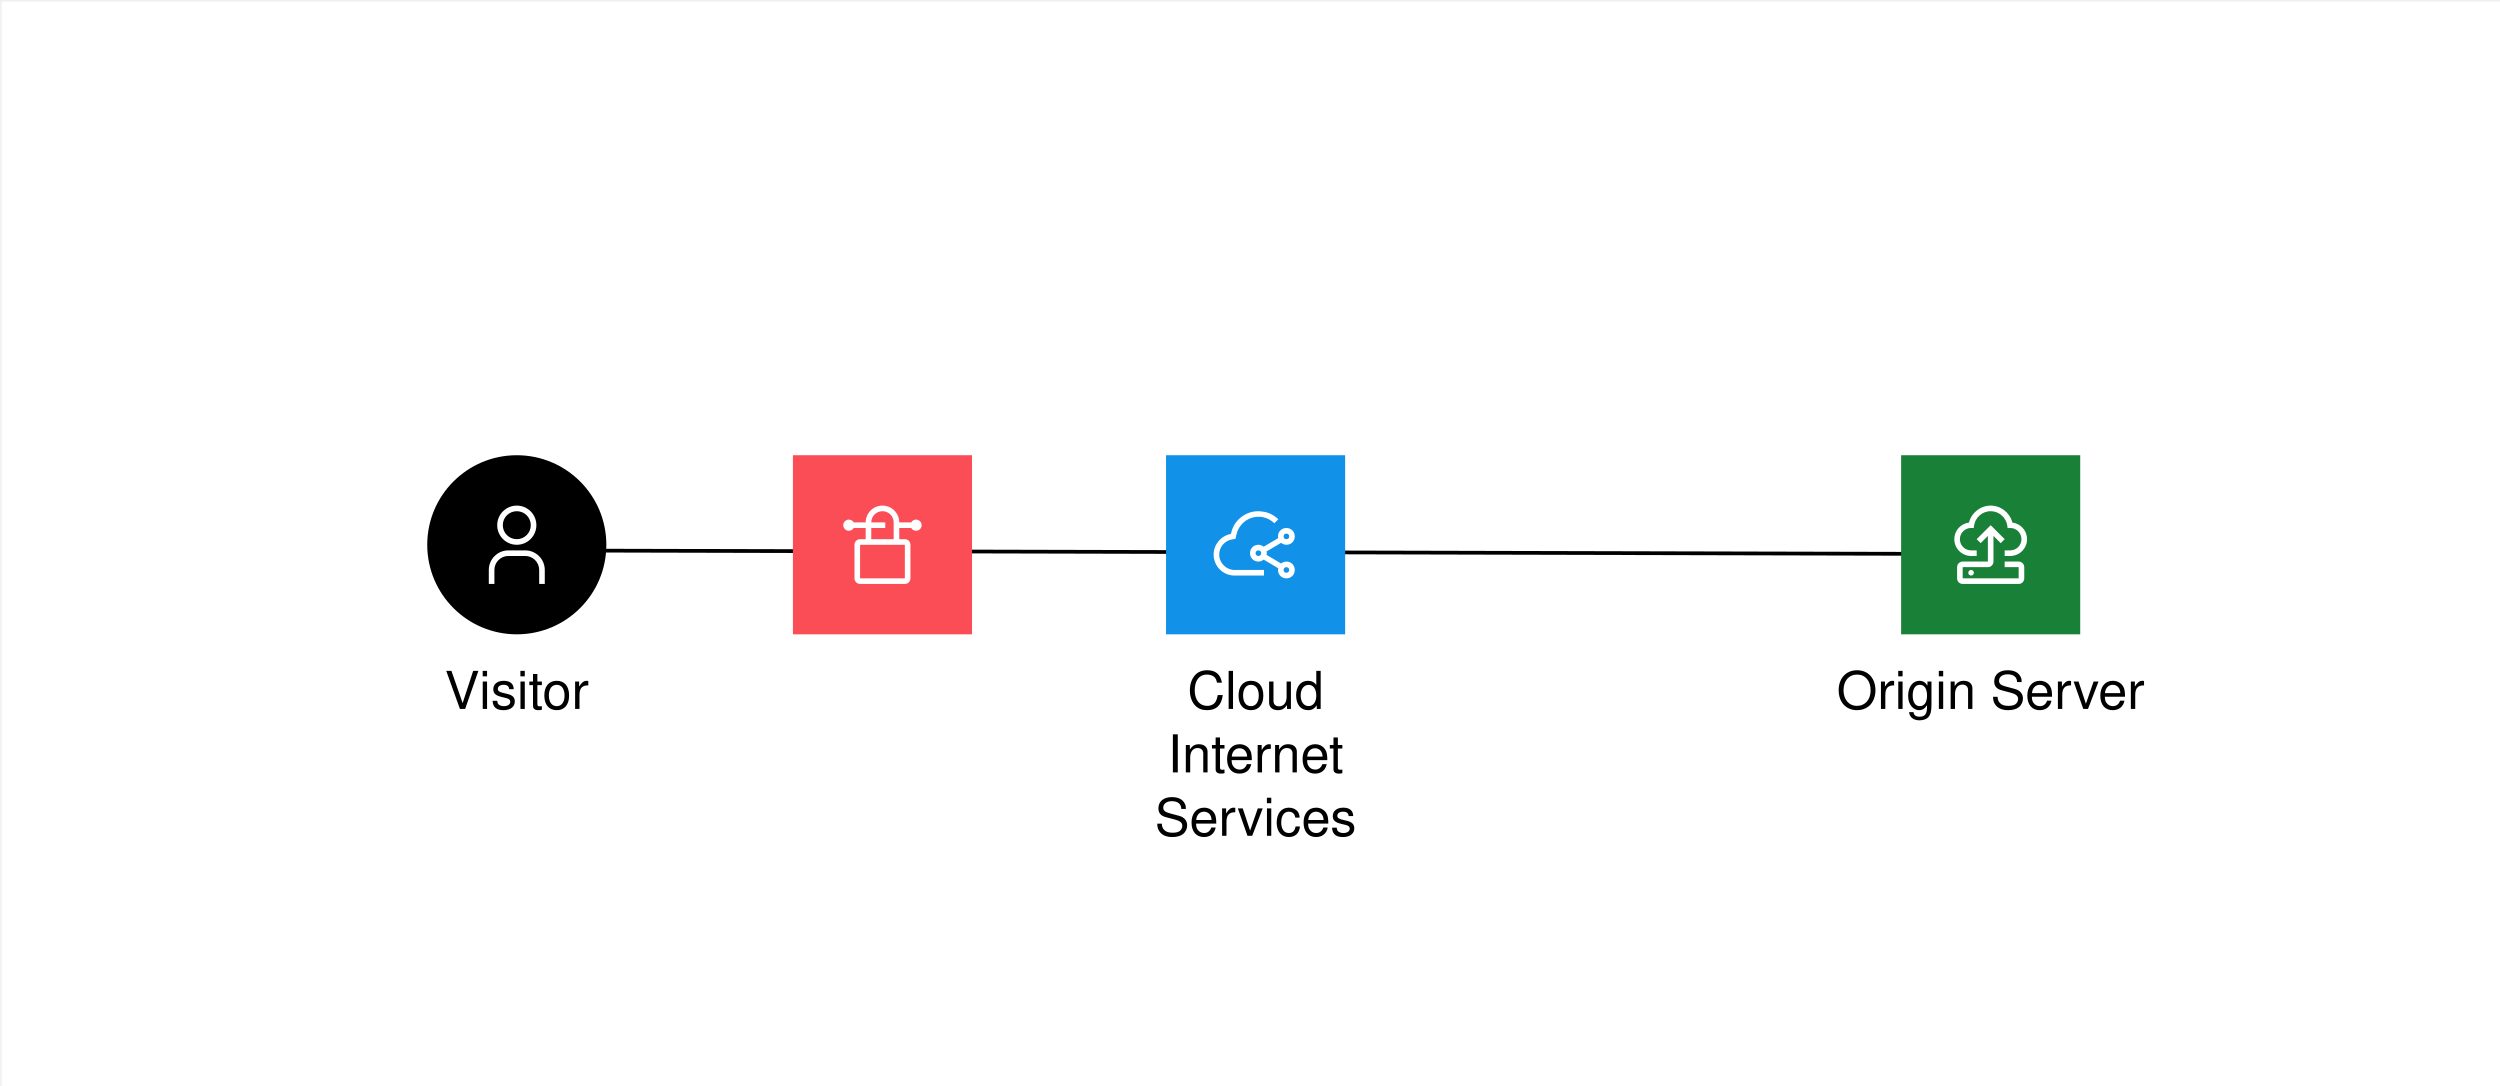
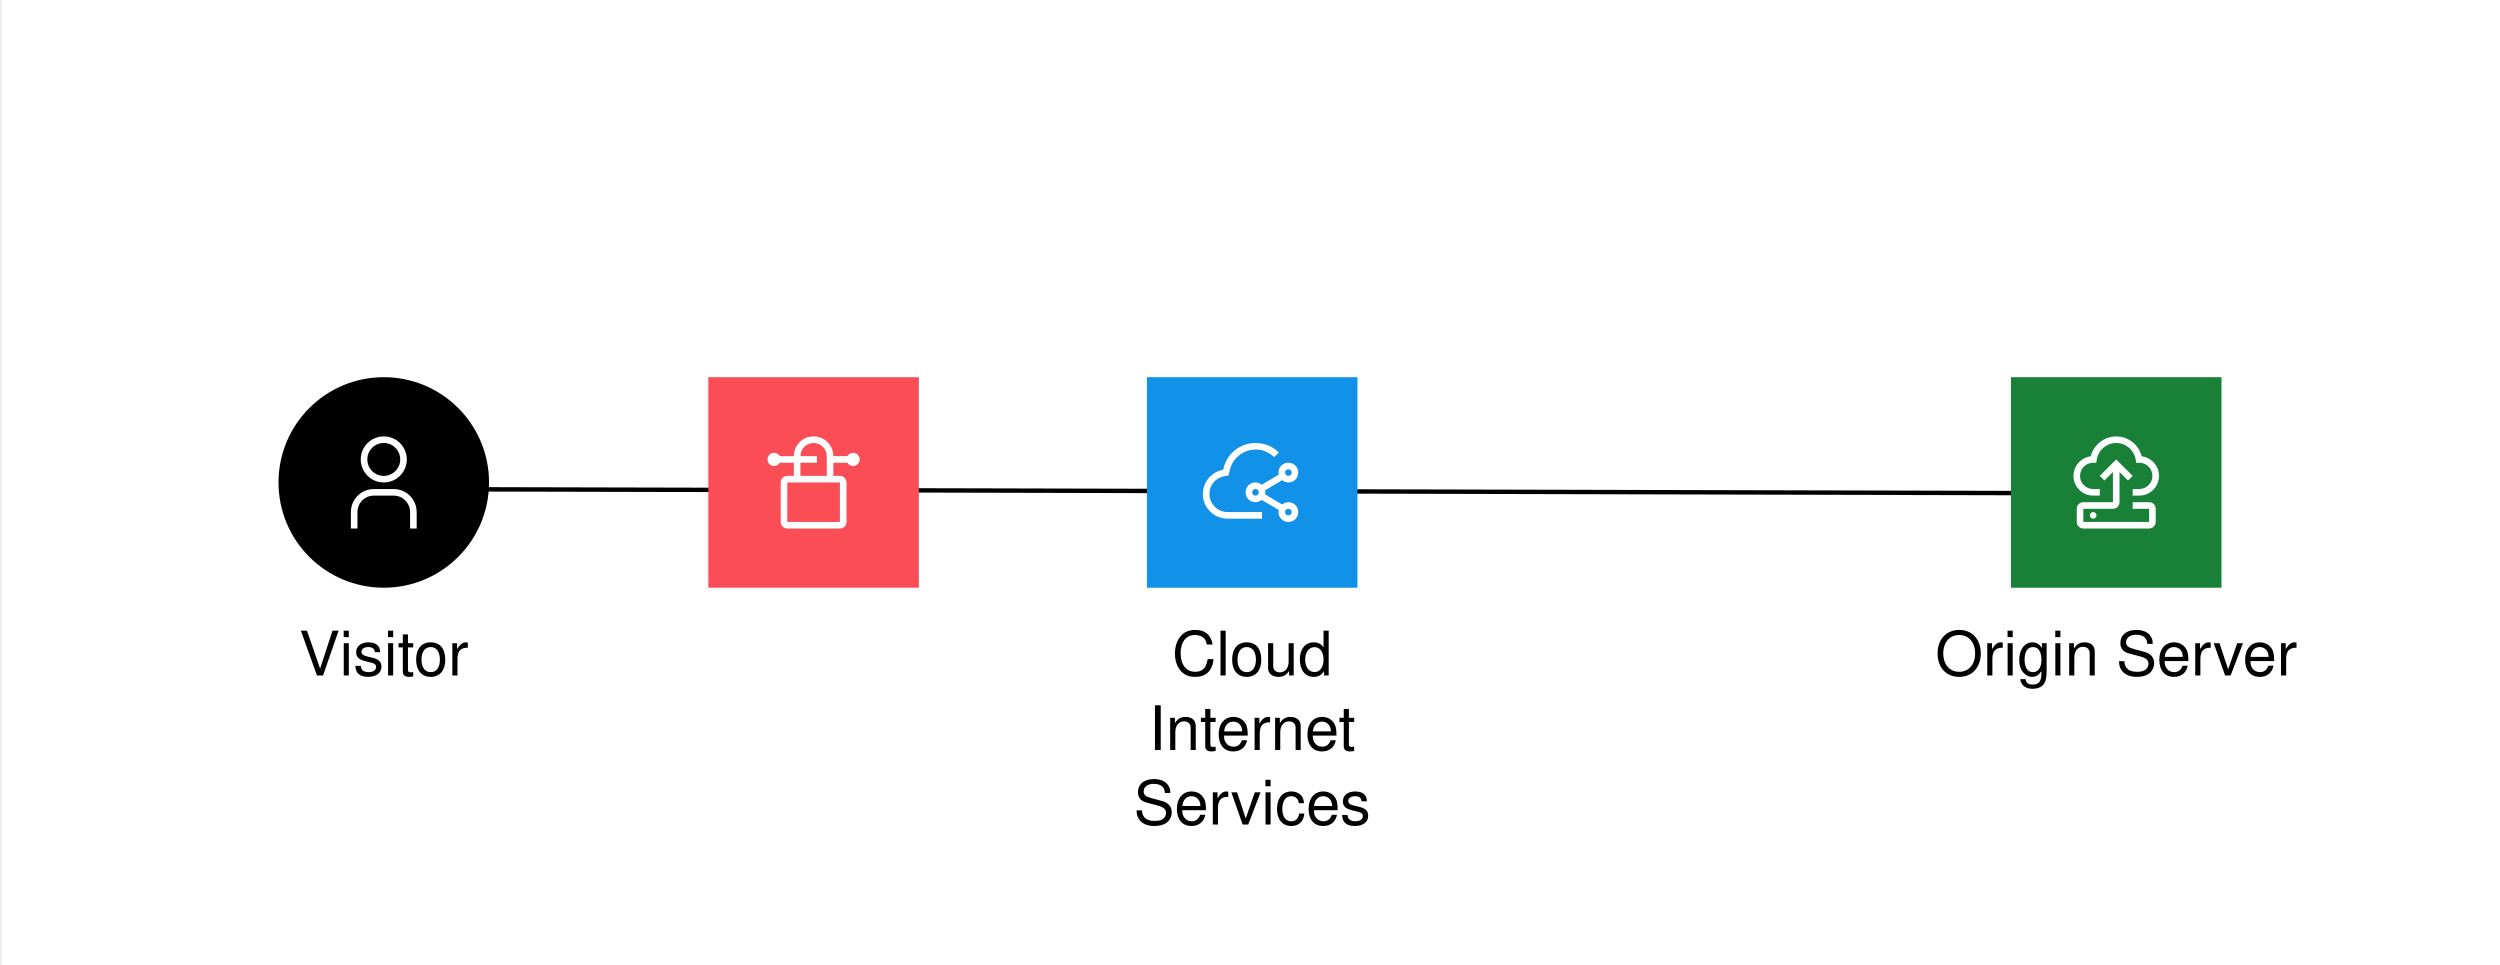
- <svg xmlns="http://www.w3.org/2000/svg" style="background: #ffffff; background-color: #ffffff; color-scheme: light;" version="1.1" width="670px" height="291px" viewBox="-0.5 -0.5 670 291" content="&lt;mxfile host=&quot;app.diagrams.net&quot; agent=&quot;Mozilla/5.0 (Macintosh; Intel Mac OS X 10_15_7) AppleWebKit/537.36 (KHTML, like Gecko) Chrome/138.0.0.0 Safari/537.36 Edg/138.0.0.0&quot; version=&quot;27.2.0&quot; scale=&quot;1&quot; border=&quot;0&quot;&gt;&#10;  &lt;diagram name=&quot;Page-1&quot; id=&quot;VMQzMJBvYHzRfyUvyS4v&quot;&gt;&#10;    &lt;mxGraphModel dx=&quot;1226&quot; dy=&quot;698&quot; grid=&quot;1&quot; gridSize=&quot;10&quot; guides=&quot;1&quot; tooltips=&quot;1&quot; connect=&quot;1&quot; arrows=&quot;1&quot; fold=&quot;1&quot; page=&quot;1&quot; pageScale=&quot;1&quot; pageWidth=&quot;850&quot; pageHeight=&quot;1100&quot; math=&quot;0&quot; shadow=&quot;0&quot;&gt;&#10;      &lt;root&gt;&#10;        &lt;mxCell id=&quot;0&quot; /&gt;&#10;        &lt;mxCell id=&quot;1&quot; parent=&quot;0&quot; /&gt;&#10;        &lt;mxCell id=&quot;dlb-fHAUYnm78_AOpvT9-1&quot; value=&quot;&quot; style=&quot;rounded=0;whiteSpace=wrap;html=1;fillColor=default;strokeColor=none;&quot; vertex=&quot;1&quot; parent=&quot;1&quot;&gt;&#10;          &lt;mxGeometry x=&quot;90&quot; y=&quot;149&quot; width=&quot;670&quot; height=&quot;291&quot; as=&quot;geometry&quot; /&gt;&#10;        &lt;/mxCell&gt;&#10;        &lt;mxCell id=&quot;dlb-fHAUYnm78_AOpvT9-2&quot; value=&quot;&quot; style=&quot;endArrow=none;html=1;rounded=0;&quot; edge=&quot;1&quot; parent=&quot;1&quot;&gt;&#10;          &lt;mxGeometry width=&quot;50&quot; height=&quot;50&quot; relative=&quot;1&quot; as=&quot;geometry&quot;&gt;&#10;            &lt;mxPoint x=&quot;221&quot; y=&quot;296&quot; as=&quot;sourcePoint&quot; /&gt;&#10;            &lt;mxPoint x=&quot;631&quot; y=&quot;297&quot; as=&quot;targetPoint&quot; /&gt;&#10;          &lt;/mxGeometry&gt;&#10;        &lt;/mxCell&gt;&#10;        &lt;mxCell id=&quot;dlb-fHAUYnm78_AOpvT9-3&quot; value=&quot;Visitor&quot; style=&quot;shape=ellipse;fillColor=#000000;aspect=fixed;resizable=0;labelPosition=center;verticalLabelPosition=bottom;align=center;verticalAlign=top;strokeColor=none;fontSize=14;&quot; vertex=&quot;1&quot; parent=&quot;1&quot;&gt;&#10;          &lt;mxGeometry x=&quot;204&quot; y=&quot;270.5&quot; width=&quot;48&quot; height=&quot;48&quot; as=&quot;geometry&quot; /&gt;&#10;        &lt;/mxCell&gt;&#10;        &lt;mxCell id=&quot;dlb-fHAUYnm78_AOpvT9-4&quot; value=&quot;&quot; style=&quot;fillColor=#ffffff;strokeColor=none;dashed=0;outlineConnect=0;html=1;labelPosition=center;verticalLabelPosition=bottom;verticalAlign=top;part=1;movable=0;resizable=0;rotatable=0;shape=mxgraph.ibm_cloud.user&quot; vertex=&quot;1&quot; parent=&quot;dlb-fHAUYnm78_AOpvT9-3&quot;&gt;&#10;          &lt;mxGeometry width=&quot;24&quot; height=&quot;24&quot; relative=&quot;1&quot; as=&quot;geometry&quot;&gt;&#10;            &lt;mxPoint x=&quot;12&quot; y=&quot;12&quot; as=&quot;offset&quot; /&gt;&#10;          &lt;/mxGeometry&gt;&#10;        &lt;/mxCell&gt;&#10;        &lt;mxCell id=&quot;dlb-fHAUYnm78_AOpvT9-5&quot; value=&quot;Cloud &amp;#xa;Internet &amp;#xa;Services&quot; style=&quot;shape=rect;fillColor=#1192E8;aspect=fixed;resizable=0;labelPosition=center;verticalLabelPosition=bottom;align=center;verticalAlign=top;strokeColor=none;fontSize=14;&quot; vertex=&quot;1&quot; parent=&quot;1&quot;&gt;&#10;          &lt;mxGeometry x=&quot;402&quot; y=&quot;270.5&quot; width=&quot;48&quot; height=&quot;48&quot; as=&quot;geometry&quot; /&gt;&#10;        &lt;/mxCell&gt;&#10;        &lt;mxCell id=&quot;dlb-fHAUYnm78_AOpvT9-6&quot; value=&quot;&quot; style=&quot;fillColor=#ffffff;strokeColor=none;dashed=0;outlineConnect=0;html=1;labelPosition=center;verticalLabelPosition=bottom;verticalAlign=top;part=1;movable=0;resizable=0;rotatable=0;shape=mxgraph.ibm_cloud.ibm-cloud--internet-services&quot; vertex=&quot;1&quot; parent=&quot;dlb-fHAUYnm78_AOpvT9-5&quot;&gt;&#10;          &lt;mxGeometry width=&quot;24&quot; height=&quot;24&quot; relative=&quot;1&quot; as=&quot;geometry&quot;&gt;&#10;            &lt;mxPoint x=&quot;12&quot; y=&quot;12&quot; as=&quot;offset&quot; /&gt;&#10;          &lt;/mxGeometry&gt;&#10;        &lt;/mxCell&gt;&#10;        &lt;mxCell id=&quot;dlb-fHAUYnm78_AOpvT9-7&quot; value=&quot;&quot; style=&quot;shape=rect;fillColor=#FA4D56;aspect=fixed;resizable=0;labelPosition=center;verticalLabelPosition=bottom;align=center;verticalAlign=top;strokeColor=none;fontSize=14;&quot; vertex=&quot;1&quot; parent=&quot;1&quot;&gt;&#10;          &lt;mxGeometry x=&quot;302&quot; y=&quot;270.5&quot; width=&quot;48&quot; height=&quot;48&quot; as=&quot;geometry&quot; /&gt;&#10;        &lt;/mxCell&gt;&#10;        &lt;mxCell id=&quot;dlb-fHAUYnm78_AOpvT9-8&quot; value=&quot;&quot; style=&quot;fillColor=#ffffff;strokeColor=none;dashed=0;outlineConnect=0;html=1;labelPosition=center;verticalLabelPosition=bottom;verticalAlign=top;part=1;movable=0;resizable=0;rotatable=0;shape=mxgraph.ibm_cloud.vpn--connection&quot; vertex=&quot;1&quot; parent=&quot;dlb-fHAUYnm78_AOpvT9-7&quot;&gt;&#10;          &lt;mxGeometry width=&quot;24&quot; height=&quot;24&quot; relative=&quot;1&quot; as=&quot;geometry&quot;&gt;&#10;            &lt;mxPoint x=&quot;12&quot; y=&quot;12&quot; as=&quot;offset&quot; /&gt;&#10;          &lt;/mxGeometry&gt;&#10;        &lt;/mxCell&gt;&#10;        &lt;mxCell id=&quot;dlb-fHAUYnm78_AOpvT9-9&quot; value=&quot;Origin Server&amp;#xa;&quot; style=&quot;shape=rect;fillColor=#198038;aspect=fixed;resizable=0;labelPosition=center;verticalLabelPosition=bottom;align=center;verticalAlign=top;strokeColor=none;fontSize=14;&quot; vertex=&quot;1&quot; parent=&quot;1&quot;&gt;&#10;          &lt;mxGeometry x=&quot;599&quot; y=&quot;270.5&quot; width=&quot;48&quot; height=&quot;48&quot; as=&quot;geometry&quot; /&gt;&#10;        &lt;/mxCell&gt;&#10;        &lt;mxCell id=&quot;dlb-fHAUYnm78_AOpvT9-10&quot; value=&quot;&quot; style=&quot;fillColor=#ffffff;strokeColor=none;dashed=0;outlineConnect=0;html=1;labelPosition=center;verticalLabelPosition=bottom;verticalAlign=top;part=1;movable=0;resizable=0;rotatable=0;shape=mxgraph.ibm_cloud.ibm-cloud--virtual-server-classic&quot; vertex=&quot;1&quot; parent=&quot;dlb-fHAUYnm78_AOpvT9-9&quot;&gt;&#10;          &lt;mxGeometry width=&quot;24&quot; height=&quot;24&quot; relative=&quot;1&quot; as=&quot;geometry&quot;&gt;&#10;            &lt;mxPoint x=&quot;12&quot; y=&quot;12&quot; as=&quot;offset&quot; /&gt;&#10;          &lt;/mxGeometry&gt;&#10;        &lt;/mxCell&gt;&#10;      &lt;/root&gt;&#10;    &lt;/mxGraphModel&gt;&#10;  &lt;/diagram&gt;&#10;&lt;/mxfile&gt;&#10;">
+ <svg xmlns="http://www.w3.org/2000/svg" style="background: #ffffff; background-color: #ffffff; color-scheme: light;" version="1.1" width="570px" height="220px" viewBox="-0.5 -0.5 570 220" content="&lt;mxfile host=&quot;app.diagrams.net&quot; agent=&quot;Mozilla/5.0 (Macintosh; Intel Mac OS X 10_15_7) AppleWebKit/537.36 (KHTML, like Gecko) Chrome/138.0.0.0 Safari/537.36 Edg/138.0.0.0&quot; version=&quot;27.2.0&quot; scale=&quot;1&quot; border=&quot;0&quot;&gt;&#10;  &lt;diagram name=&quot;Page-1&quot; id=&quot;R-NlqNktbIgzH56rc4e2&quot;&gt;&#10;    &lt;mxGraphModel dx=&quot;1226&quot; dy=&quot;698&quot; grid=&quot;1&quot; gridSize=&quot;10&quot; guides=&quot;1&quot; tooltips=&quot;1&quot; connect=&quot;1&quot; arrows=&quot;1&quot; fold=&quot;1&quot; page=&quot;1&quot; pageScale=&quot;1&quot; pageWidth=&quot;850&quot; pageHeight=&quot;1100&quot; math=&quot;0&quot; shadow=&quot;0&quot;&gt;&#10;      &lt;root&gt;&#10;        &lt;mxCell id=&quot;0&quot; /&gt;&#10;        &lt;mxCell id=&quot;1&quot; parent=&quot;0&quot; /&gt;&#10;        &lt;mxCell id=&quot;wvHCSMqCh3a_h-5n7Jq_-1&quot; value=&quot;&quot; style=&quot;rounded=0;whiteSpace=wrap;html=1;fillColor=default;strokeColor=none;&quot; vertex=&quot;1&quot; parent=&quot;1&quot;&gt;&#10;          &lt;mxGeometry x=&quot;121&quot; y=&quot;184.5&quot; width=&quot;570&quot; height=&quot;220&quot; as=&quot;geometry&quot; /&gt;&#10;        &lt;/mxCell&gt;&#10;        &lt;mxCell id=&quot;wvHCSMqCh3a_h-5n7Jq_-2&quot; value=&quot;&quot; style=&quot;endArrow=none;html=1;rounded=0;&quot; edge=&quot;1&quot; parent=&quot;1&quot;&gt;&#10;          &lt;mxGeometry width=&quot;50&quot; height=&quot;50&quot; relative=&quot;1&quot; as=&quot;geometry&quot;&gt;&#10;            &lt;mxPoint x=&quot;201&quot; y=&quot;296&quot; as=&quot;sourcePoint&quot; /&gt;&#10;            &lt;mxPoint x=&quot;611&quot; y=&quot;297&quot; as=&quot;targetPoint&quot; /&gt;&#10;          &lt;/mxGeometry&gt;&#10;        &lt;/mxCell&gt;&#10;        &lt;mxCell id=&quot;wvHCSMqCh3a_h-5n7Jq_-3&quot; value=&quot;Visitor&quot; style=&quot;shape=ellipse;fillColor=#000000;aspect=fixed;resizable=0;labelPosition=center;verticalLabelPosition=bottom;align=center;verticalAlign=top;strokeColor=none;fontSize=14;&quot; vertex=&quot;1&quot; parent=&quot;1&quot;&gt;&#10;          &lt;mxGeometry x=&quot;184&quot; y=&quot;270.5&quot; width=&quot;48&quot; height=&quot;48&quot; as=&quot;geometry&quot; /&gt;&#10;        &lt;/mxCell&gt;&#10;        &lt;mxCell id=&quot;wvHCSMqCh3a_h-5n7Jq_-4&quot; value=&quot;&quot; style=&quot;fillColor=#ffffff;strokeColor=none;dashed=0;outlineConnect=0;html=1;labelPosition=center;verticalLabelPosition=bottom;verticalAlign=top;part=1;movable=0;resizable=0;rotatable=0;shape=mxgraph.ibm_cloud.user&quot; vertex=&quot;1&quot; parent=&quot;wvHCSMqCh3a_h-5n7Jq_-3&quot;&gt;&#10;          &lt;mxGeometry width=&quot;24&quot; height=&quot;24&quot; relative=&quot;1&quot; as=&quot;geometry&quot;&gt;&#10;            &lt;mxPoint x=&quot;12&quot; y=&quot;12&quot; as=&quot;offset&quot; /&gt;&#10;          &lt;/mxGeometry&gt;&#10;        &lt;/mxCell&gt;&#10;        &lt;mxCell id=&quot;wvHCSMqCh3a_h-5n7Jq_-5&quot; value=&quot;Cloud &amp;#xa;Internet &amp;#xa;Services&quot; style=&quot;shape=rect;fillColor=#1192E8;aspect=fixed;resizable=0;labelPosition=center;verticalLabelPosition=bottom;align=center;verticalAlign=top;strokeColor=none;fontSize=14;&quot; vertex=&quot;1&quot; parent=&quot;1&quot;&gt;&#10;          &lt;mxGeometry x=&quot;382&quot; y=&quot;270.5&quot; width=&quot;48&quot; height=&quot;48&quot; as=&quot;geometry&quot; /&gt;&#10;        &lt;/mxCell&gt;&#10;        &lt;mxCell id=&quot;wvHCSMqCh3a_h-5n7Jq_-6&quot; value=&quot;&quot; style=&quot;fillColor=#ffffff;strokeColor=none;dashed=0;outlineConnect=0;html=1;labelPosition=center;verticalLabelPosition=bottom;verticalAlign=top;part=1;movable=0;resizable=0;rotatable=0;shape=mxgraph.ibm_cloud.ibm-cloud--internet-services&quot; vertex=&quot;1&quot; parent=&quot;wvHCSMqCh3a_h-5n7Jq_-5&quot;&gt;&#10;          &lt;mxGeometry width=&quot;24&quot; height=&quot;24&quot; relative=&quot;1&quot; as=&quot;geometry&quot;&gt;&#10;            &lt;mxPoint x=&quot;12&quot; y=&quot;12&quot; as=&quot;offset&quot; /&gt;&#10;          &lt;/mxGeometry&gt;&#10;        &lt;/mxCell&gt;&#10;        &lt;mxCell id=&quot;wvHCSMqCh3a_h-5n7Jq_-7&quot; value=&quot;&quot; style=&quot;shape=rect;fillColor=#FA4D56;aspect=fixed;resizable=0;labelPosition=center;verticalLabelPosition=bottom;align=center;verticalAlign=top;strokeColor=none;fontSize=14;&quot; vertex=&quot;1&quot; parent=&quot;1&quot;&gt;&#10;          &lt;mxGeometry x=&quot;282&quot; y=&quot;270.5&quot; width=&quot;48&quot; height=&quot;48&quot; as=&quot;geometry&quot; /&gt;&#10;        &lt;/mxCell&gt;&#10;        &lt;mxCell id=&quot;wvHCSMqCh3a_h-5n7Jq_-8&quot; value=&quot;&quot; style=&quot;fillColor=#ffffff;strokeColor=none;dashed=0;outlineConnect=0;html=1;labelPosition=center;verticalLabelPosition=bottom;verticalAlign=top;part=1;movable=0;resizable=0;rotatable=0;shape=mxgraph.ibm_cloud.vpn--connection&quot; vertex=&quot;1&quot; parent=&quot;wvHCSMqCh3a_h-5n7Jq_-7&quot;&gt;&#10;          &lt;mxGeometry width=&quot;24&quot; height=&quot;24&quot; relative=&quot;1&quot; as=&quot;geometry&quot;&gt;&#10;            &lt;mxPoint x=&quot;12&quot; y=&quot;12&quot; as=&quot;offset&quot; /&gt;&#10;          &lt;/mxGeometry&gt;&#10;        &lt;/mxCell&gt;&#10;        &lt;mxCell id=&quot;wvHCSMqCh3a_h-5n7Jq_-9&quot; value=&quot;Origin Server&amp;#xa;&quot; style=&quot;shape=rect;fillColor=#198038;aspect=fixed;resizable=0;labelPosition=center;verticalLabelPosition=bottom;align=center;verticalAlign=top;strokeColor=none;fontSize=14;&quot; vertex=&quot;1&quot; parent=&quot;1&quot;&gt;&#10;          &lt;mxGeometry x=&quot;579&quot; y=&quot;270.5&quot; width=&quot;48&quot; height=&quot;48&quot; as=&quot;geometry&quot; /&gt;&#10;        &lt;/mxCell&gt;&#10;        &lt;mxCell id=&quot;wvHCSMqCh3a_h-5n7Jq_-10&quot; value=&quot;&quot; style=&quot;fillColor=#ffffff;strokeColor=none;dashed=0;outlineConnect=0;html=1;labelPosition=center;verticalLabelPosition=bottom;verticalAlign=top;part=1;movable=0;resizable=0;rotatable=0;shape=mxgraph.ibm_cloud.ibm-cloud--virtual-server-classic&quot; vertex=&quot;1&quot; parent=&quot;wvHCSMqCh3a_h-5n7Jq_-9&quot;&gt;&#10;          &lt;mxGeometry width=&quot;24&quot; height=&quot;24&quot; relative=&quot;1&quot; as=&quot;geometry&quot;&gt;&#10;            &lt;mxPoint x=&quot;12&quot; y=&quot;12&quot; as=&quot;offset&quot; /&gt;&#10;          &lt;/mxGeometry&gt;&#10;        &lt;/mxCell&gt;&#10;      &lt;/root&gt;&#10;    &lt;/mxGraphModel&gt;&#10;  &lt;/diagram&gt;&#10;&lt;/mxfile&gt;&#10;">
  <defs />
  <rect fill="#ffffff" width="100%" height="100%" x="0" y="0" style="fill: rgb(255, 255, 255);" />
  <g>
    <g data-cell-id="0">
      <g data-cell-id="1">
-         <g data-cell-id="dlb-fHAUYnm78_AOpvT9-1">
+         <g data-cell-id="wvHCSMqCh3a_h-5n7Jq_-1">
          <g>
-             <rect x="0" y="0" width="670" height="291" fill="#ffffff" stroke="none" pointer-events="all" style="fill: rgb(255, 255, 255);" />
+             <rect x="0" y="-0.5" width="570" height="220" fill="#ffffff" stroke="none" pointer-events="all" style="fill: rgb(255, 255, 255);" />
          </g>
        </g>
-         <g data-cell-id="dlb-fHAUYnm78_AOpvT9-2">
+         <g data-cell-id="wvHCSMqCh3a_h-5n7Jq_-2">
          <g>
-             <path d="M 131 147 L 541 148" fill="none" stroke="#000000" stroke-miterlimit="10" pointer-events="stroke" style="stroke: rgb(0, 0, 0);" />
+             <path d="M 80 111 L 490 112" fill="none" stroke="#000000" stroke-miterlimit="10" pointer-events="stroke" style="stroke: rgb(0, 0, 0);" />
          </g>
        </g>
-         <g data-cell-id="dlb-fHAUYnm78_AOpvT9-3">
+         <g data-cell-id="wvHCSMqCh3a_h-5n7Jq_-3">
          <g>
-             <ellipse cx="138" cy="145.5" rx="24" ry="24" fill="#000000" stroke="none" pointer-events="all" style="fill: rgb(0, 0, 0);" />
+             <ellipse cx="87" cy="109.5" rx="24" ry="24" fill="#000000" stroke="none" pointer-events="all" style="fill: rgb(0, 0, 0);" />
          </g>
          <g>
            <g fill="#000000" font-family="Helvetica" text-anchor="middle" font-size="14px" style="fill: rgb(0, 0, 0);">
-               <text x="138" y="189.5">Visitor</text>
+               <text x="87" y="153.5">Visitor</text>
            </g>
          </g>
-           <g data-cell-id="dlb-fHAUYnm78_AOpvT9-4">
+           <g data-cell-id="wvHCSMqCh3a_h-5n7Jq_-4">
            <g>
-               <rect x="126" y="133.5" width="24" height="24" fill="none" stroke="none" pointer-events="all" />
-               <rect x="126" y="133.5" width="0" height="0" fill="none" stroke="none" pointer-events="all" />
-               <path d="M 138 136.5 C 140.07 136.5 141.75 138.18 141.75 140.25 C 141.75 142.32 140.07 144 138 144 C 135.93 144 134.25 142.32 134.25 140.25 C 134.25 138.18 135.93 136.5 138 136.5 M 138 135 C 135.1 135 132.75 137.35 132.75 140.25 C 132.75 143.15 135.1 145.5 138 145.5 C 140.9 145.5 143.25 143.15 143.25 140.25 C 143.25 137.35 140.9 135 138 135 Z M 145.5 156 L 144 156 L 144 152.25 C 144 150.18 142.32 148.5 140.25 148.5 L 135.75 148.5 C 133.68 148.5 132 150.18 132 152.25 L 132 156 L 130.5 156 L 130.5 152.25 C 130.5 149.35 132.85 147 135.75 147 L 140.25 147 C 143.15 147 145.5 149.35 145.5 152.25 Z" fill="#ffffff" stroke="none" pointer-events="all" style="fill: rgb(255, 255, 255);" />
+               <rect x="75" y="97.5" width="24" height="24" fill="none" stroke="none" pointer-events="all" />
+               <rect x="75" y="97.5" width="0" height="0" fill="none" stroke="none" pointer-events="all" />
+               <path d="M 87 100.5 C 89.07 100.5 90.75 102.18 90.75 104.25 C 90.75 106.32 89.07 108 87 108 C 84.93 108 83.25 106.32 83.25 104.25 C 83.25 102.18 84.93 100.5 87 100.5 M 87 99 C 84.1 99 81.75 101.35 81.75 104.25 C 81.75 107.15 84.1 109.5 87 109.5 C 89.9 109.5 92.25 107.15 92.25 104.25 C 92.25 101.35 89.9 99 87 99 Z M 94.5 120 L 93 120 L 93 116.25 C 93 114.18 91.32 112.5 89.25 112.5 L 84.75 112.5 C 82.68 112.5 81 114.18 81 116.25 L 81 120 L 79.5 120 L 79.5 116.25 C 79.5 113.35 81.85 111 84.75 111 L 89.25 111 C 92.15 111 94.5 113.35 94.5 116.25 Z" fill="#ffffff" stroke="none" pointer-events="all" style="fill: rgb(255, 255, 255);" />
            </g>
          </g>
        </g>
-         <g data-cell-id="dlb-fHAUYnm78_AOpvT9-5">
+         <g data-cell-id="wvHCSMqCh3a_h-5n7Jq_-5">
          <g>
-             <rect x="312" y="121.5" width="48" height="48" fill="#1192e8" stroke="none" pointer-events="all" style="fill: rgb(17, 146, 232);" />
+             <rect x="261" y="85.5" width="48" height="48" fill="#1192e8" stroke="none" pointer-events="all" style="fill: rgb(17, 146, 232);" />
          </g>
          <g>
            <g fill="#000000" font-family="Helvetica" text-anchor="middle" font-size="14px" style="fill: rgb(0, 0, 0);">
-               <text x="336" y="189.5">Cloud </text>
-               <text x="336" y="206.5">Internet </text>
-               <text x="336" y="223.5">Services</text>
+               <text x="285" y="153.5">Cloud </text>
+               <text x="285" y="170.5">Internet </text>
+               <text x="285" y="187.5">Services</text>
            </g>
          </g>
-           <g data-cell-id="dlb-fHAUYnm78_AOpvT9-6">
+           <g data-cell-id="wvHCSMqCh3a_h-5n7Jq_-6">
            <g>
-               <rect x="324" y="133.5" width="24" height="24" fill="none" stroke="none" pointer-events="all" />
-               <rect x="324" y="133.5" width="0" height="0" fill="none" stroke="none" pointer-events="all" />
-               <path d="M 344.25 150 C 343.72 150 343.2 150.23 342.83 150.52 L 338.92 148.2 C 338.92 148.05 339 147.9 339 147.75 C 339 147.6 339 147.45 338.92 147.3 L 342.83 144.98 C 343.2 145.27 343.72 145.5 344.25 145.5 C 345.53 145.5 346.5 144.52 346.5 143.25 C 346.5 141.98 345.53 141 344.25 141 C 342.97 141 342 141.98 342 143.25 C 342 143.4 342 143.55 342.08 143.7 L 338.17 146.02 C 337.8 145.73 337.28 145.5 336.75 145.5 C 335.47 145.5 334.5 146.48 334.5 147.75 C 334.5 149.02 335.47 150 336.75 150 C 337.28 150 337.8 149.77 338.17 149.48 L 342.08 151.8 C 342.08 151.95 342 152.1 342 152.25 C 342 153.52 342.97 154.5 344.25 154.5 C 345.53 154.5 346.5 153.52 346.5 152.25 C 346.5 150.98 345.53 150 344.25 150 Z M 344.25 142.5 C 344.7 142.5 345 142.8 345 143.25 C 345 143.7 344.7 144 344.25 144 C 343.8 144 343.5 143.7 343.5 143.25 C 343.5 142.8 343.8 142.5 344.25 142.5 Z M 336.75 148.5 C 336.3 148.5 336 148.2 336 147.75 C 336 147.3 336.3 147 336.75 147 C 337.2 147 337.5 147.3 337.5 147.75 C 337.5 148.2 337.2 148.5 336.75 148.5 Z M 344.25 153 C 343.8 153 343.5 152.7 343.5 152.25 C 343.5 151.8 343.8 151.5 344.25 151.5 C 344.7 151.5 345 151.8 345 152.25 C 345 152.7 344.7 153 344.25 153 Z" fill="#ffffff" stroke="none" pointer-events="all" style="fill: rgb(255, 255, 255);" />
-               <path d="M 338.25 152.25 L 330.38 152.25 C 328.13 152.25 326.25 150.38 326.25 148.13 C 326.25 146.1 327.67 144.45 329.63 144.08 L 330.6 143.92 L 330.83 142.95 C 331.42 140.02 333.9 138 336.75 138 C 337.13 138 337.5 138 337.88 138.08 C 339.08 138.3 340.13 138.9 341.03 139.73 L 342.08 138.67 C 341.03 137.63 339.67 136.88 338.17 136.65 C 337.72 136.58 337.2 136.5 336.75 136.5 C 333.22 136.5 330.08 138.98 329.4 142.58 C 326.7 143.1 324.75 145.42 324.75 148.13 C 324.75 151.2 327.22 153.75 330.38 153.75 L 338.25 153.75 L 338.25 152.25 Z" fill="#ffffff" stroke="none" pointer-events="all" style="fill: rgb(255, 255, 255);" />
+               <rect x="273" y="97.5" width="24" height="24" fill="none" stroke="none" pointer-events="all" />
+               <rect x="273" y="97.5" width="0" height="0" fill="none" stroke="none" pointer-events="all" />
+               <path d="M 293.25 114 C 292.72 114 292.2 114.23 291.83 114.52 L 287.92 112.2 C 287.92 112.05 288 111.9 288 111.75 C 288 111.6 288 111.45 287.92 111.3 L 291.83 108.98 C 292.2 109.27 292.72 109.5 293.25 109.5 C 294.53 109.5 295.5 108.52 295.5 107.25 C 295.5 105.98 294.53 105 293.25 105 C 291.97 105 291 105.98 291 107.25 C 291 107.4 291 107.55 291.08 107.7 L 287.17 110.02 C 286.8 109.73 286.28 109.5 285.75 109.5 C 284.47 109.5 283.5 110.48 283.5 111.75 C 283.5 113.02 284.47 114 285.75 114 C 286.28 114 286.8 113.77 287.17 113.48 L 291.08 115.8 C 291.08 115.95 291 116.1 291 116.25 C 291 117.52 291.97 118.5 293.25 118.5 C 294.53 118.5 295.5 117.52 295.5 116.25 C 295.5 114.98 294.53 114 293.25 114 Z M 293.25 106.5 C 293.7 106.5 294 106.8 294 107.25 C 294 107.7 293.7 108 293.25 108 C 292.8 108 292.5 107.7 292.5 107.25 C 292.5 106.8 292.8 106.5 293.25 106.5 Z M 285.75 112.5 C 285.3 112.5 285 112.2 285 111.75 C 285 111.3 285.3 111 285.75 111 C 286.2 111 286.5 111.3 286.5 111.75 C 286.5 112.2 286.2 112.5 285.75 112.5 Z M 293.25 117 C 292.8 117 292.5 116.7 292.5 116.25 C 292.5 115.8 292.8 115.5 293.25 115.5 C 293.7 115.5 294 115.8 294 116.25 C 294 116.7 293.7 117 293.25 117 Z" fill="#ffffff" stroke="none" pointer-events="all" style="fill: rgb(255, 255, 255);" />
+               <path d="M 287.25 116.25 L 279.38 116.25 C 277.13 116.25 275.25 114.38 275.25 112.13 C 275.25 110.1 276.67 108.45 278.63 108.08 L 279.6 107.92 L 279.83 106.95 C 280.42 104.02 282.9 102 285.75 102 C 286.13 102 286.5 102 286.88 102.08 C 288.08 102.3 289.13 102.9 290.03 103.73 L 291.08 102.67 C 290.03 101.63 288.67 100.88 287.17 100.65 C 286.72 100.58 286.2 100.5 285.75 100.5 C 282.22 100.5 279.08 102.98 278.4 106.58 C 275.7 107.1 273.75 109.42 273.75 112.13 C 273.75 115.2 276.22 117.75 279.38 117.75 L 287.25 117.75 L 287.25 116.25 Z" fill="#ffffff" stroke="none" pointer-events="all" style="fill: rgb(255, 255, 255);" />
            </g>
          </g>
        </g>
-         <g data-cell-id="dlb-fHAUYnm78_AOpvT9-7">
+         <g data-cell-id="wvHCSMqCh3a_h-5n7Jq_-7">
          <g>
-             <rect x="212" y="121.5" width="48" height="48" fill="#fa4d56" stroke="none" pointer-events="all" style="fill: rgb(250, 77, 86);" />
+             <rect x="161" y="85.5" width="48" height="48" fill="#fa4d56" stroke="none" pointer-events="all" style="fill: rgb(250, 77, 86);" />
          </g>
-           <g data-cell-id="dlb-fHAUYnm78_AOpvT9-8">
+           <g data-cell-id="wvHCSMqCh3a_h-5n7Jq_-8">
            <g>
-               <rect x="224" y="133.5" width="24" height="24" fill="none" stroke="none" pointer-events="all" />
-               <rect x="224" y="133.5" width="0" height="0" fill="none" stroke="none" pointer-events="all" />
-               <path d="M 245 138.75 C 244.47 138.75 243.97 139.04 243.71 139.5 L 240.5 139.5 C 240.5 137.01 238.49 135 236 135 C 233.51 135 231.5 137.01 231.5 139.5 L 228.29 139.5 C 227.95 138.91 227.26 138.63 226.6 138.8 C 225.95 138.98 225.49 139.57 225.49 140.25 C 225.49 140.93 225.95 141.52 226.6 141.7 C 227.26 141.87 227.95 141.59 228.29 141 L 231.5 141 L 231.5 144 L 230 144 C 229.17 144 228.5 144.67 228.5 145.5 L 228.5 154.5 C 228.5 155.33 229.17 156 230 156 L 242 156 C 242.83 156 243.5 155.33 243.5 154.5 L 243.5 145.5 C 243.5 144.67 242.83 144 242 144 L 240.5 144 L 240.5 141 L 243.71 141 C 244.07 141.63 244.84 141.9 245.52 141.65 C 246.2 141.4 246.61 140.7 246.48 139.98 C 246.35 139.27 245.73 138.75 245 138.75 M 233 139.5 C 233 137.84 234.34 136.5 236 136.5 C 237.66 136.5 239 137.84 239 139.5 L 239 144 L 233 144 L 233 141 L 236.75 141 L 236.75 139.5 Z M 242 145.5 L 242 154.5 L 230 154.5 L 230 145.5 Z" fill="#ffffff" stroke="none" pointer-events="all" style="fill: rgb(255, 255, 255);" />
+               <rect x="173" y="97.5" width="24" height="24" fill="none" stroke="none" pointer-events="all" />
+               <rect x="173" y="97.5" width="0" height="0" fill="none" stroke="none" pointer-events="all" />
+               <path d="M 194 102.75 C 193.47 102.75 192.97 103.04 192.71 103.5 L 189.5 103.5 C 189.5 101.01 187.49 99 185 99 C 182.51 99 180.5 101.01 180.5 103.5 L 177.29 103.5 C 176.95 102.91 176.26 102.63 175.6 102.8 C 174.95 102.98 174.49 103.57 174.49 104.25 C 174.49 104.93 174.95 105.52 175.6 105.7 C 176.26 105.87 176.95 105.59 177.29 105 L 180.5 105 L 180.5 108 L 179 108 C 178.17 108 177.5 108.67 177.5 109.5 L 177.5 118.5 C 177.5 119.33 178.17 120 179 120 L 191 120 C 191.83 120 192.5 119.33 192.5 118.5 L 192.5 109.5 C 192.5 108.67 191.83 108 191 108 L 189.5 108 L 189.5 105 L 192.71 105 C 193.07 105.63 193.84 105.9 194.52 105.65 C 195.2 105.4 195.61 104.7 195.48 103.98 C 195.35 103.27 194.73 102.75 194 102.75 M 182 103.5 C 182 101.84 183.34 100.5 185 100.5 C 186.66 100.5 188 101.84 188 103.5 L 188 108 L 182 108 L 182 105 L 185.75 105 L 185.75 103.5 Z M 191 109.5 L 191 118.5 L 179 118.5 L 179 109.5 Z" fill="#ffffff" stroke="none" pointer-events="all" style="fill: rgb(255, 255, 255);" />
            </g>
          </g>
        </g>
-         <g data-cell-id="dlb-fHAUYnm78_AOpvT9-9">
+         <g data-cell-id="wvHCSMqCh3a_h-5n7Jq_-9">
          <g>
-             <rect x="509" y="121.5" width="48" height="48" fill="#198038" stroke="none" pointer-events="all" style="fill: rgb(25, 128, 56);" />
+             <rect x="458" y="85.5" width="48" height="48" fill="#198038" stroke="none" pointer-events="all" style="fill: rgb(25, 128, 56);" />
          </g>
          <g>
            <g fill="#000000" font-family="Helvetica" text-anchor="middle" font-size="14px" style="fill: rgb(0, 0, 0);">
-               <text x="533" y="189.5">Origin Server</text>
+               <text x="482" y="153.5">Origin Server</text>
            </g>
          </g>
-           <g data-cell-id="dlb-fHAUYnm78_AOpvT9-10">
+           <g data-cell-id="wvHCSMqCh3a_h-5n7Jq_-10">
            <g>
-               <rect x="521" y="133.5" width="24" height="24" fill="none" stroke="none" pointer-events="all" />
-               <rect x="521" y="133.5" width="0" height="0" fill="none" stroke="none" pointer-events="all" />
-               <ellipse cx="527.75" cy="153" rx="0.75" ry="0.75" fill="#ffffff" stroke="none" pointer-events="all" style="fill: rgb(255, 255, 255);" />
-               <path d="M 540.5 150 L 536.75 150 L 536.75 151.5 L 540.5 151.5 L 540.5 154.5 L 525.5 154.5 L 525.5 151.5 L 532.25 151.5 C 533.08 151.5 533.75 150.83 533.75 150 L 533.75 143.12 L 535.69 145.07 L 536.75 144 L 533 140.25 L 529.25 144 L 530.31 145.06 L 532.25 143.12 L 532.25 150 L 525.5 150 C 524.67 150 524 150.67 524 151.5 L 524 154.5 C 524 155.33 524.67 156 525.5 156 L 540.5 156 C 541.33 156 542 155.33 542 154.5 L 542 151.5 C 542 150.67 541.33 150 540.5 150 Z" fill="#ffffff" stroke="none" pointer-events="all" style="fill: rgb(255, 255, 255);" />
-               <path d="M 538.81 139.54 C 538.15 136.91 535.75 135 533 135 C 530.25 135 527.85 136.91 527.19 139.54 C 524.97 139.82 523.25 141.71 523.25 144 C 523.25 146.48 525.27 148.5 527.75 148.5 L 529.25 148.5 L 529.25 147 L 527.75 147 C 526.09 147 524.75 145.66 524.75 144 C 524.75 142.36 526.08 141.02 527.71 141 L 528.45 141.01 L 528.55 140.36 C 528.87 138.16 530.78 136.5 533 136.5 C 535.22 136.5 537.13 138.16 537.45 140.36 L 537.54 141.02 L 538.2 141.01 L 538.3 141 C 539.93 141.02 541.25 142.36 541.25 144 C 541.25 145.66 539.91 147 538.25 147 L 536.75 147 L 536.75 148.5 L 538.25 148.5 C 540.73 148.5 542.75 146.48 542.75 144 C 542.75 141.71 541.03 139.82 538.81 139.54 Z" fill="#ffffff" stroke="none" pointer-events="all" style="fill: rgb(255, 255, 255);" />
+               <rect x="470" y="97.5" width="24" height="24" fill="none" stroke="none" pointer-events="all" />
+               <rect x="470" y="97.5" width="0" height="0" fill="none" stroke="none" pointer-events="all" />
+               <ellipse cx="476.75" cy="117" rx="0.75" ry="0.75" fill="#ffffff" stroke="none" pointer-events="all" style="fill: rgb(255, 255, 255);" />
+               <path d="M 489.5 114 L 485.75 114 L 485.75 115.5 L 489.5 115.5 L 489.5 118.5 L 474.5 118.5 L 474.5 115.5 L 481.25 115.5 C 482.08 115.5 482.75 114.83 482.75 114 L 482.75 107.12 L 484.69 109.07 L 485.75 108 L 482 104.25 L 478.25 108 L 479.31 109.06 L 481.25 107.12 L 481.25 114 L 474.5 114 C 473.67 114 473 114.67 473 115.5 L 473 118.5 C 473 119.33 473.67 120 474.5 120 L 489.5 120 C 490.33 120 491 119.33 491 118.5 L 491 115.5 C 491 114.67 490.33 114 489.5 114 Z" fill="#ffffff" stroke="none" pointer-events="all" style="fill: rgb(255, 255, 255);" />
+               <path d="M 487.81 103.54 C 487.15 100.91 484.75 99 482 99 C 479.25 99 476.85 100.91 476.19 103.54 C 473.97 103.82 472.25 105.71 472.25 108 C 472.25 110.48 474.27 112.5 476.75 112.5 L 478.25 112.5 L 478.25 111 L 476.75 111 C 475.09 111 473.75 109.66 473.75 108 C 473.75 106.36 475.08 105.02 476.71 105 L 477.45 105.01 L 477.55 104.36 C 477.87 102.16 479.78 100.5 482 100.5 C 484.22 100.5 486.13 102.16 486.45 104.36 L 486.54 105.02 L 487.2 105.01 L 487.3 105 C 488.93 105.02 490.25 106.36 490.25 108 C 490.25 109.66 488.91 111 487.25 111 L 485.75 111 L 485.75 112.5 L 487.25 112.5 C 489.73 112.5 491.75 110.48 491.75 108 C 491.75 105.71 490.03 103.82 487.81 103.54 Z" fill="#ffffff" stroke="none" pointer-events="all" style="fill: rgb(255, 255, 255);" />
            </g>
          </g>
        </g>
      </g>
    </g>
  </g>
</svg>
